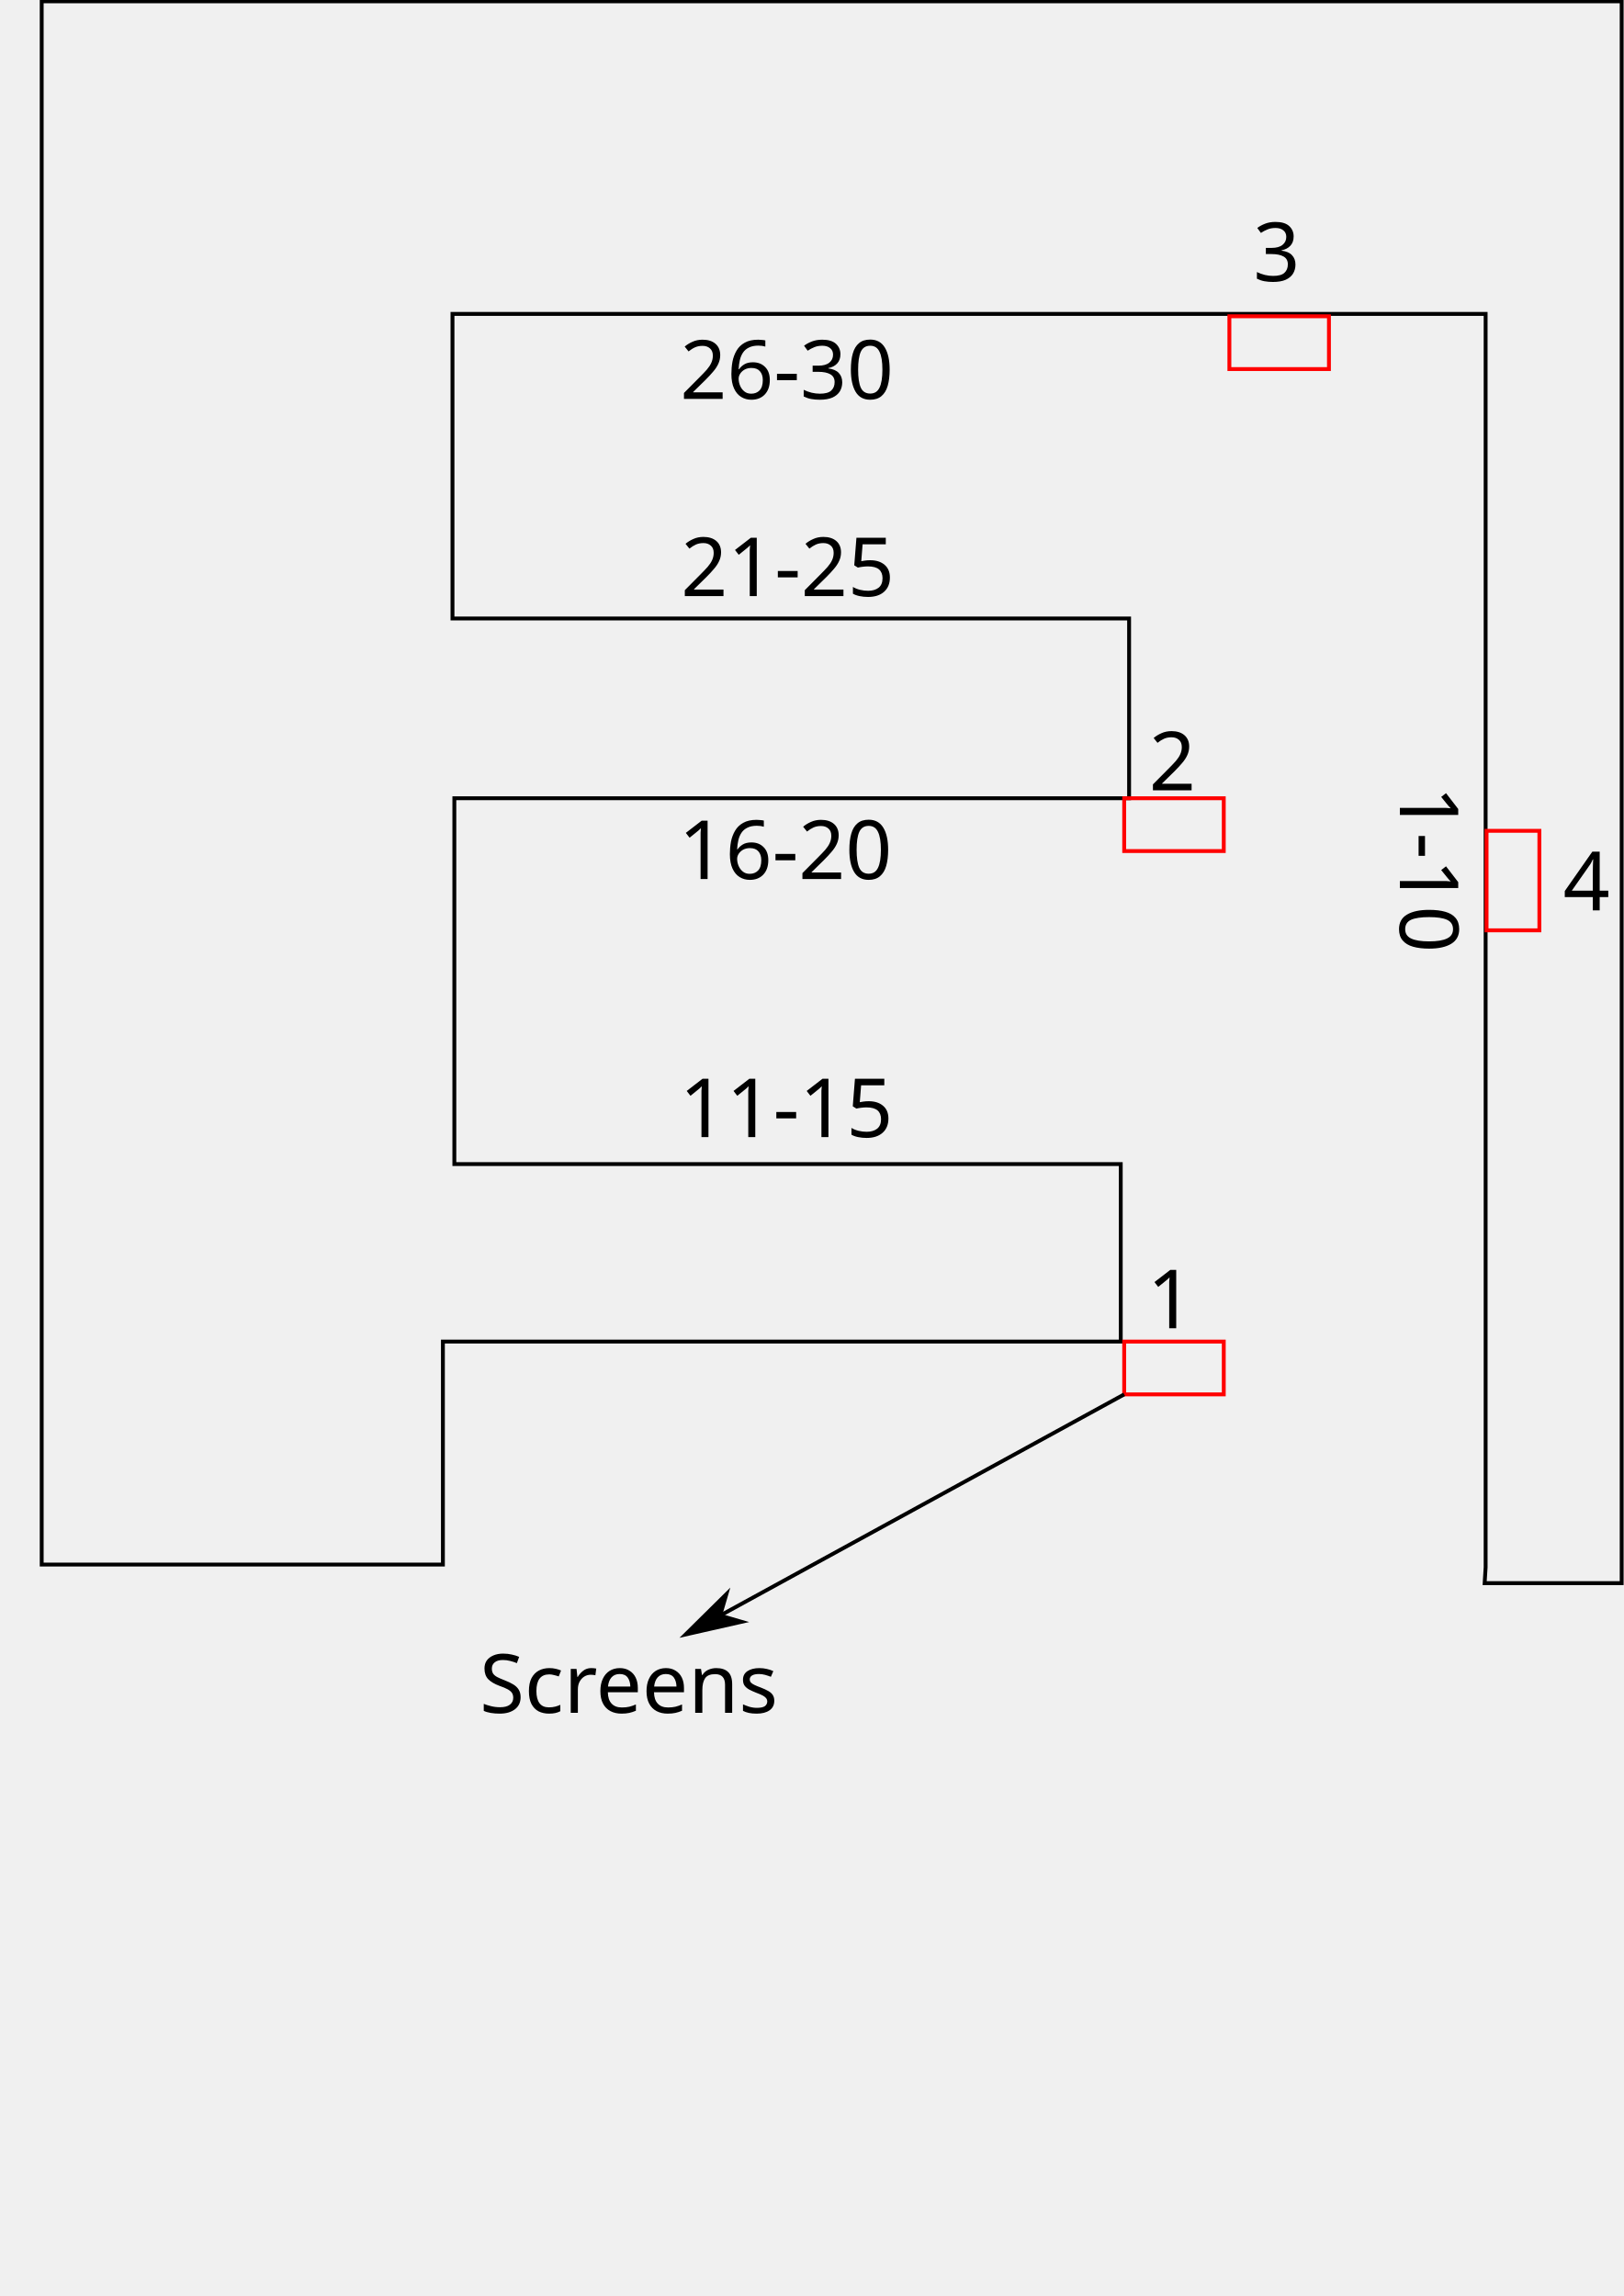
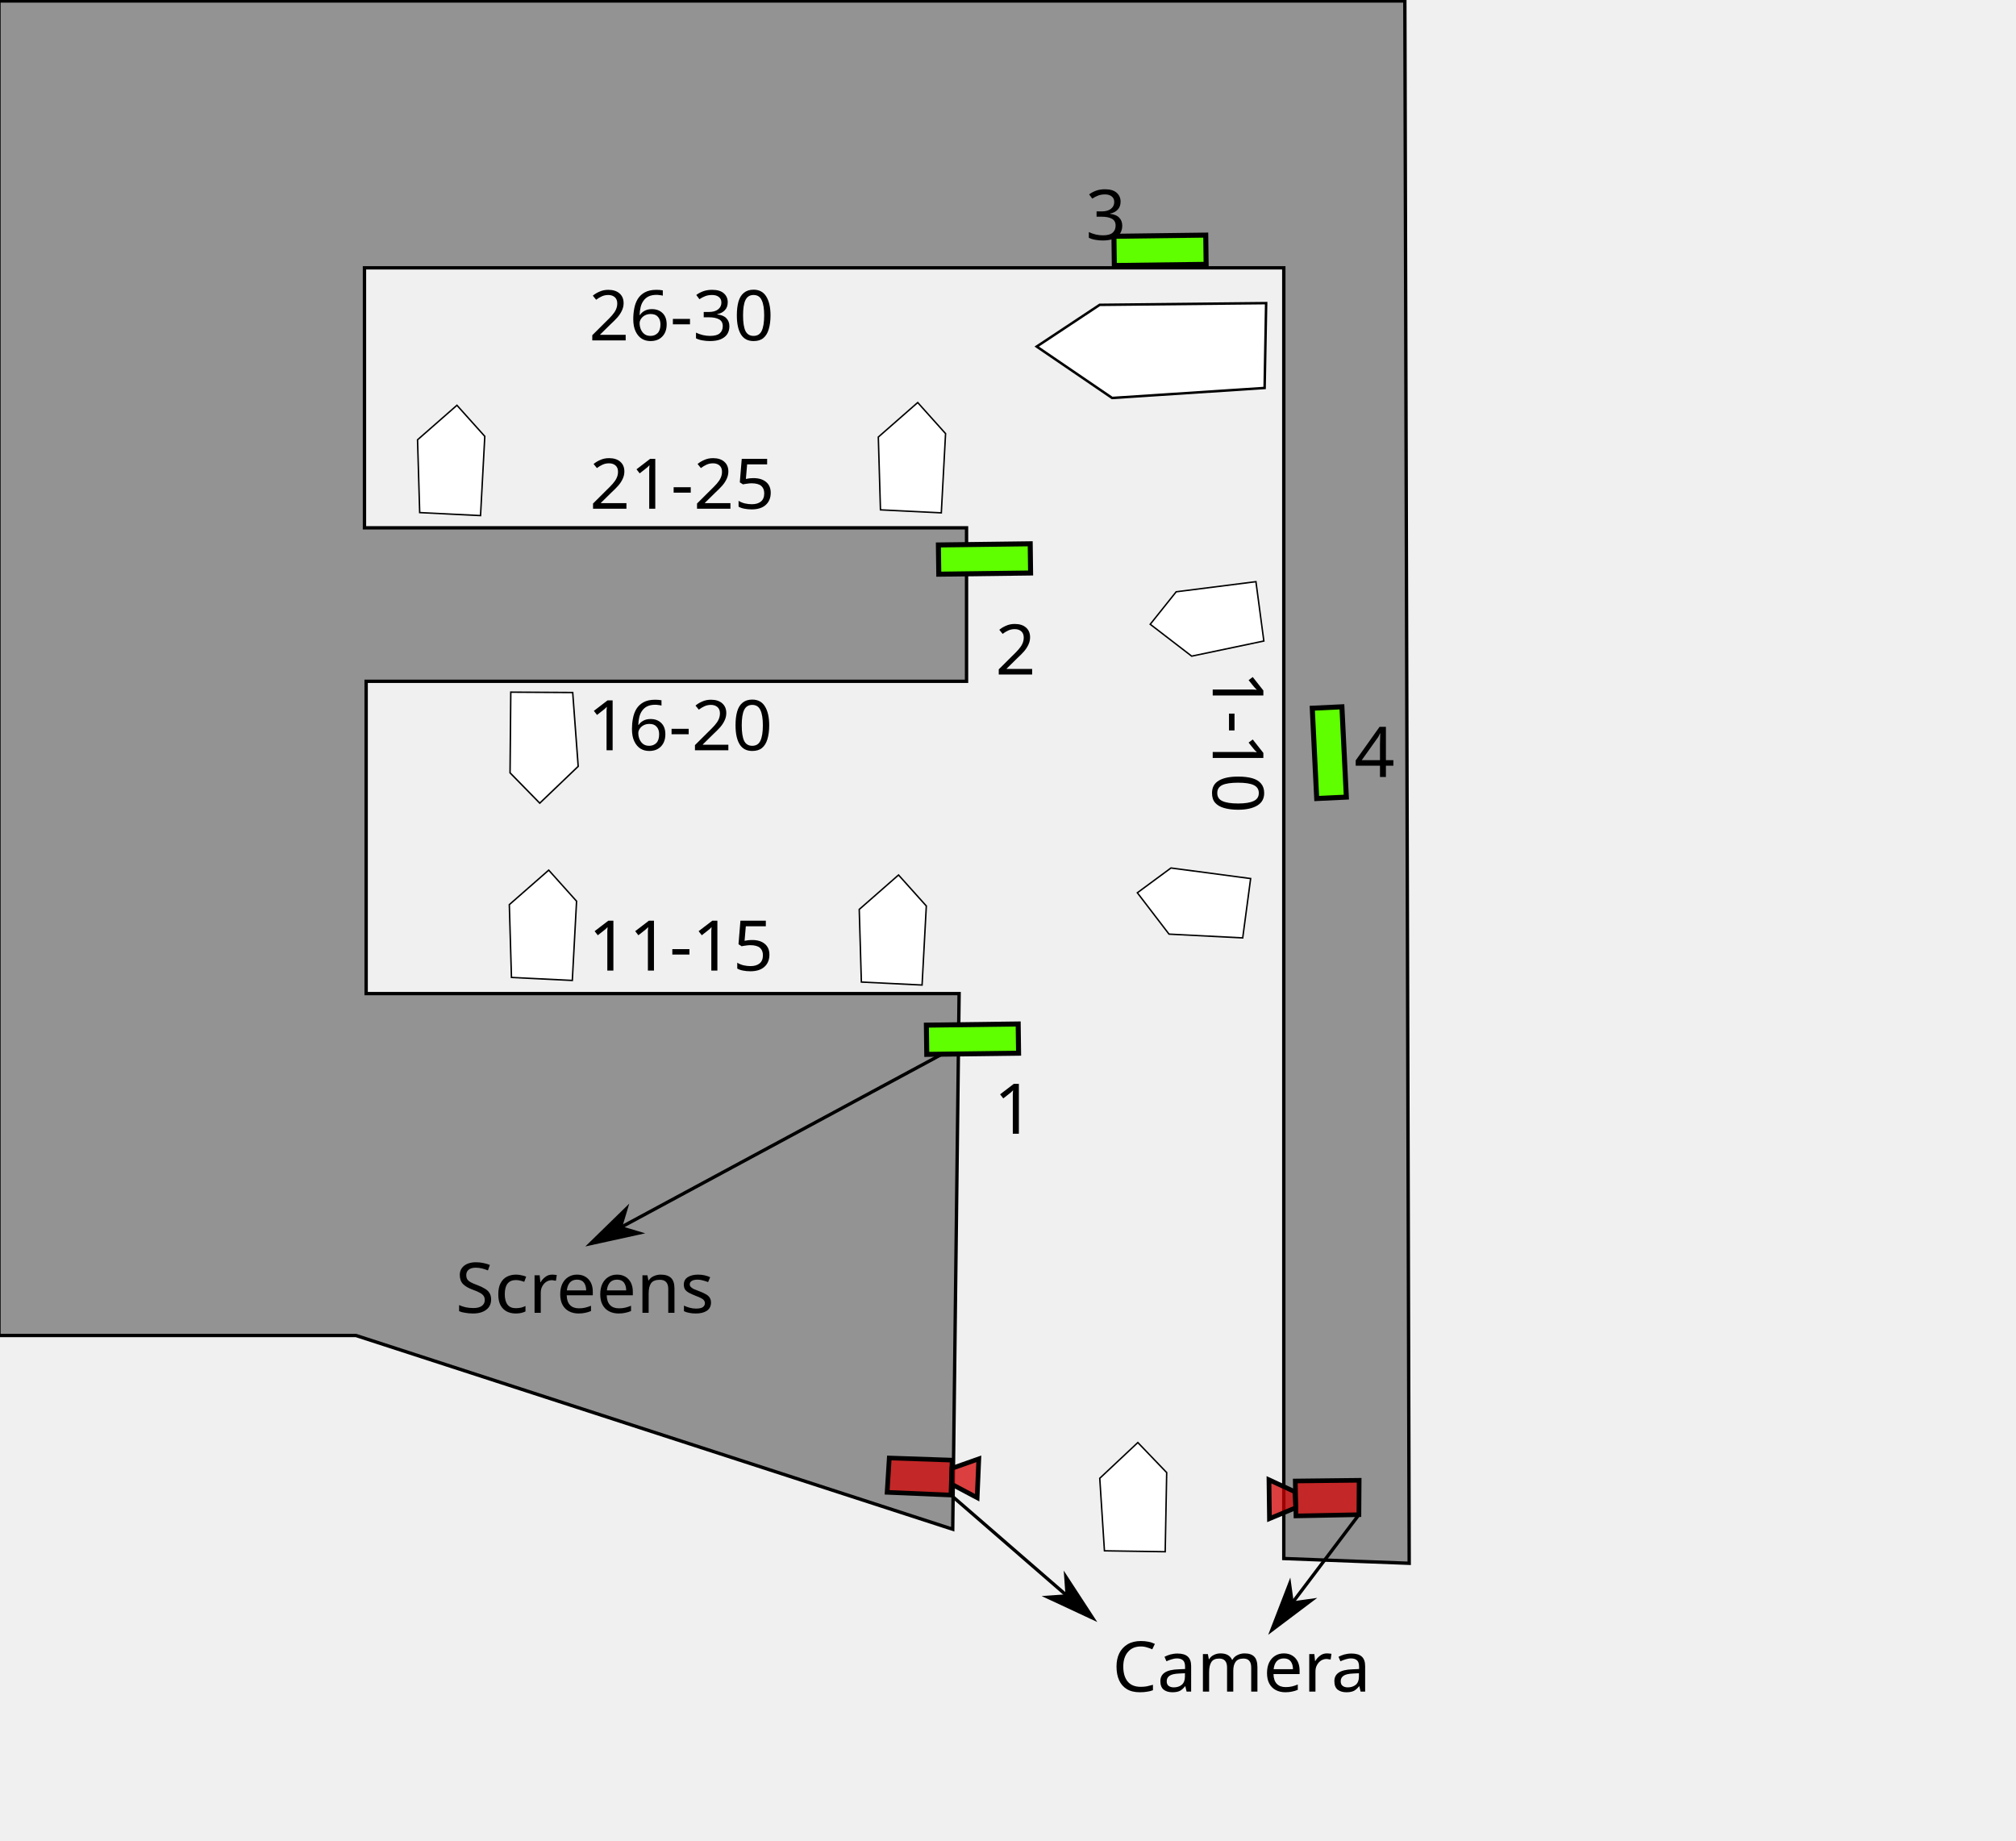
- <svg xmlns="http://www.w3.org/2000/svg" width="210mm" height="297mm" viewBox="0 0 210 297" version="1.1" id="svg8">
+ <svg xmlns="http://www.w3.org/2000/svg" width="230mm" height="210mm" viewBox="0 0 230 210" version="1.1" id="svg8">
  <defs id="defs2">
-     <marker style="overflow:visible;" id="Arrow1Lend" refX="0.0" refY="0.0" orient="auto">
-       <path transform="scale(0.8) rotate(180) translate(12.5,0)" style="fill-rule:evenodd;stroke:#000000;stroke-width:1pt;stroke-opacity:1;fill:#000000;fill-opacity:1" d="M 0.0,0.0 L 5.0,-5.0 L -12.5,0.0 L 5.0,5.0 L 0.0,0.0 z " id="path1012" />
+     <marker style="overflow:visible" id="marker1196" refX="0" refY="0" orient="auto">
+       <path transform="matrix(-0.8,0,0,-0.8,-10,0)" style="fill:#000000;fill-opacity:1;fill-rule:evenodd;stroke:#000000;stroke-width:1pt;stroke-opacity:1" d="M 0,0 5,-5 -12.5,0 5,5 Z" id="path1194" />
    </marker>
-     <marker style="overflow:visible" id="Arrow1Lstart" refX="0.0" refY="0.0" orient="auto">
-       <path transform="scale(0.8) translate(12.5,0)" style="fill-rule:evenodd;stroke:#000000;stroke-width:1pt;stroke-opacity:1;fill:#000000;fill-opacity:1" d="M 0.0,0.0 L 5.0,-5.0 L -12.5,0.0 L 5.0,5.0 L 0.0,0.0 z " id="path1009" />
+     <marker style="overflow:visible" id="marker1168" refX="0" refY="0" orient="auto">
+       <path transform="matrix(-0.8,0,0,-0.8,-10,0)" style="fill:#000000;fill-opacity:1;fill-rule:evenodd;stroke:#000000;stroke-width:1pt;stroke-opacity:1" d="M 0,0 5,-5 -12.5,0 5,5 Z" id="path1166" />
+     </marker>
+     <marker style="overflow:visible" id="Arrow1Lend" refX="0" refY="0" orient="auto">
+       <path transform="matrix(-0.8,0,0,-0.8,-10,0)" style="fill:#000000;fill-opacity:1;fill-rule:evenodd;stroke:#000000;stroke-width:1pt;stroke-opacity:1" d="M 0,0 5,-5 -12.5,0 5,5 Z" id="path1012" />
+     </marker>
+     <marker style="overflow:visible" id="Arrow1Lstart" refX="0" refY="0" orient="auto">
+       <path transform="matrix(0.8,0,0,0.8,10,0)" style="fill:#000000;fill-opacity:1;fill-rule:evenodd;stroke:#000000;stroke-width:1pt;stroke-opacity:1" d="M 0,0 5,-5 -12.5,0 5,5 Z" id="path1009" />
    </marker>
  </defs>
  <g id="layer1">
-     <path style="fill:none;stroke:#000000;stroke-width:0.5;stroke-linecap:butt;stroke-linejoin:miter;stroke-opacity:1;stroke-miterlimit:4;stroke-dasharray:none" d="M 192.142,202.743 V 40.606 H 58.522 v 39.395 h 87.509 V 103.258 H 58.763 v 47.32 h 86.186 v 22.962 H 57.282 v 28.843 H 5.392 V 0.171 H 209.737 V 204.788 h -17.722 z" id="path833" />
-     <text xml:space="preserve" style="font-style:normal;font-weight:normal;font-size:10.583px;line-height:1.25;font-family:sans-serif;fill:#000000;fill-opacity:1;stroke:none;stroke-width:0.265" x="87.877" y="147.092" id="text837-3">
-       <tspan id="tspan835-6" x="87.877" y="147.092" style="stroke-width:0.265">11-15</tspan>
+     <path style="fill:#939393;fill-opacity:1;stroke:#000000;stroke-width:0.384;stroke-linecap:butt;stroke-linejoin:miter;stroke-miterlimit:4;stroke-dasharray:none;stroke-opacity:1" d="M 146.465,177.809 V 30.555 H 41.582 V 60.217 H 110.27 V 77.728 H 41.772 v 35.629 h 67.65 l -0.728,61.112 -68.084,-22.106 v 0 H -0.121 V 0.109 H 160.275 L 160.771,178.353 v 0 z" id="path833" />
+     <text xml:space="preserve" style="font-style:normal;font-weight:normal;font-size:8.03px;line-height:1.25;font-family:sans-serif;fill:#000000;fill-opacity:1;stroke:none;stroke-width:0.201" x="66.602" y="111.585" id="text837-3" transform="scale(1.007705,0.9923538)">
+       <tspan id="tspan835-6" x="66.602" y="111.585" style="stroke-width:0.201">11-15</tspan>
    </text>
-     <text xml:space="preserve" style="font-style:normal;font-weight:normal;font-size:10.583px;line-height:1.25;font-family:sans-serif;fill:#000000;fill-opacity:1;stroke:none;stroke-width:0.265" x="87.765" y="113.708" id="text837-7">
-       <tspan id="tspan835-5" x="87.765" y="113.708" style="stroke-width:0.265">16-20</tspan>
+     <text xml:space="preserve" style="font-style:normal;font-weight:normal;font-size:8.03px;line-height:1.25;font-family:sans-serif;fill:#000000;fill-opacity:1;stroke:none;stroke-width:0.201" x="66.517" y="86.256" id="text837-7" transform="scale(1.007705,0.9923538)">
+       <tspan id="tspan835-5" x="66.517" y="86.256" style="stroke-width:0.201">16-20</tspan>
    </text>
-     <text xml:space="preserve" style="font-style:normal;font-weight:normal;font-size:10.583px;line-height:1.25;font-family:sans-serif;fill:#000000;fill-opacity:1;stroke:none;stroke-width:0.265" x="88.07" y="77.11" id="text837-35">
-       <tspan id="tspan835-62" x="88.07" y="77.11" style="stroke-width:0.265">21-25</tspan>
+     <text xml:space="preserve" style="font-style:normal;font-weight:normal;font-size:8.03px;line-height:1.25;font-family:sans-serif;fill:#000000;fill-opacity:1;stroke:none;stroke-width:0.201" x="66.749" y="58.487" id="text837-35" transform="scale(1.007705,0.9923538)">
+       <tspan id="tspan835-62" x="66.749" y="58.487" style="stroke-width:0.201">21-25</tspan>
    </text>
-     <text xml:space="preserve" style="font-style:normal;font-weight:normal;font-size:10.583px;line-height:1.25;font-family:sans-serif;fill:#000000;fill-opacity:1;stroke:none;stroke-width:0.265" x="87.959" y="51.599" id="text837-9">
-       <tspan id="tspan835-1" x="87.959" y="51.599" style="stroke-width:0.265">26-30</tspan>
+     <text xml:space="preserve" style="font-style:normal;font-weight:normal;font-size:8.03px;line-height:1.25;font-family:sans-serif;fill:#000000;fill-opacity:1;stroke:none;stroke-width:0.201" x="66.664" y="39.131" id="text837-9" transform="scale(1.007705,0.9923538)">
+       <tspan id="tspan835-1" x="66.664" y="39.131" style="stroke-width:0.201">26-30</tspan>
    </text>
-     <text xml:space="preserve" style="font-style:normal;font-weight:normal;font-size:10.583px;line-height:1.25;font-family:sans-serif;fill:#000000;fill-opacity:1;stroke:none;stroke-width:0.265" x="101.666" y="-181.048" id="text837-2" transform="rotate(90)">
-       <tspan id="tspan835-7" x="101.666" y="-181.048" style="stroke-width:0.265">1-10</tspan>
+     <text xml:space="preserve" style="font-style:normal;font-weight:normal;font-size:8.03px;line-height:1.25;font-family:sans-serif;fill:#000000;fill-opacity:1;stroke:none;stroke-width:0.201" x="77.119" y="-137.295" id="text837-2" transform="matrix(0,0.9923538,-1.007705,0,0,0)">
+       <tspan id="tspan835-7" x="77.119" y="-137.295" style="stroke-width:0.201">1-10</tspan>
    </text>
-     <rect style="fill:none;stroke:#ff0000;stroke-width:0.5;stroke-miterlimit:4;stroke-dasharray:none" id="rect911" width="12.877" height="6.83" x="145.397" y="173.541" />
-     <rect style="fill:none;stroke:#ff0000;stroke-width:0.5;stroke-miterlimit:4;stroke-dasharray:none" id="rect911-0" width="12.877" height="6.83" x="145.397" y="103.258" />
-     <rect style="fill:none;stroke:#ff0000;stroke-width:0.5;stroke-miterlimit:4;stroke-dasharray:none" id="rect911-9" width="12.877" height="6.83" x="159.001" y="40.911" />
-     <rect style="fill:none;stroke:#ff0000;stroke-width:0.5;stroke-miterlimit:4;stroke-dasharray:none" id="rect911-3" width="12.877" height="6.83" x="107.467" y="-199.093" transform="rotate(90)" />
-     <text xml:space="preserve" style="font-style:normal;font-weight:normal;font-size:10.583px;line-height:1.25;font-family:sans-serif;fill:#000000;fill-opacity:1;stroke:none;stroke-width:0.265" x="148.376" y="171.812" id="text953">
-       <tspan id="tspan951" x="148.376" y="171.812" style="stroke-width:0.265">1</tspan>
+     <text xml:space="preserve" style="font-style:normal;font-weight:normal;font-size:8.03px;line-height:1.25;font-family:sans-serif;fill:#000000;fill-opacity:1;stroke:none;stroke-width:0.201" x="112.506" y="130.342" id="text953" transform="scale(1.007705,0.9923538)">
+       <tspan id="tspan951" x="112.506" y="130.342" style="stroke-width:0.201">1</tspan>
    </text>
-     <text xml:space="preserve" style="font-style:normal;font-weight:normal;font-size:10.583px;line-height:1.25;font-family:sans-serif;fill:#000000;fill-opacity:1;stroke:none;stroke-width:0.265" x="148.612" y="102.232" id="text953-6">
-       <tspan id="tspan951-0" x="148.612" y="102.232" style="stroke-width:0.265">2</tspan>
+     <text xml:space="preserve" style="font-style:normal;font-weight:normal;font-size:8.03px;line-height:1.25;font-family:sans-serif;fill:#000000;fill-opacity:1;stroke:none;stroke-width:0.201" x="112.684" y="77.549" id="text953-6" transform="scale(1.007705,0.9923538)">
+       <tspan id="tspan951-0" x="112.684" y="77.549" style="stroke-width:0.201">2</tspan>
    </text>
-     <text xml:space="preserve" style="font-style:normal;font-weight:normal;font-size:10.583px;line-height:1.25;font-family:sans-serif;fill:#000000;fill-opacity:1;stroke:none;stroke-width:0.265" x="162.094" y="36.364" id="text953-62">
-       <tspan id="tspan951-6" x="162.094" y="36.364" style="stroke-width:0.265">3</tspan>
+     <text xml:space="preserve" style="font-style:normal;font-weight:normal;font-size:8.03px;line-height:1.25;font-family:sans-serif;fill:#000000;fill-opacity:1;stroke:none;stroke-width:0.201" x="122.914" y="27.571" id="text953-62" transform="scale(1.007705,0.9923538)">
+       <tspan id="tspan951-6" x="122.914" y="27.571" style="stroke-width:0.201">3</tspan>
    </text>
-     <text xml:space="preserve" style="font-style:normal;font-weight:normal;font-size:10.583px;line-height:1.25;font-family:sans-serif;fill:#000000;fill-opacity:1;stroke:none;stroke-width:0.265" x="202.159" y="117.763" id="text953-1">
-       <tspan id="tspan951-8" x="202.159" y="117.763" style="stroke-width:0.265">4</tspan>
+     <text xml:space="preserve" style="font-style:normal;font-weight:normal;font-size:8.03px;line-height:1.25;font-family:sans-serif;fill:#000000;fill-opacity:1;stroke:none;stroke-width:0.201" x="153.313" y="89.332" id="text953-1" transform="scale(1.007705,0.9923538)">
+       <tspan id="tspan951-8" x="153.313" y="89.332" style="stroke-width:0.201">4</tspan>
    </text>
-     <text xml:space="preserve" style="font-style:normal;font-weight:normal;font-size:10.583px;line-height:1.25;font-family:sans-serif;fill:#000000;fill-opacity:1;stroke:none;stroke-width:0.265" x="62.02" y="221.558" id="text1005">
-       <tspan id="tspan1003" x="62.02" y="221.558" style="stroke-width:0.265">Screens</tspan>
+     <text xml:space="preserve" style="font-style:normal;font-weight:normal;font-size:8.03px;line-height:1.25;font-family:sans-serif;fill:#000000;fill-opacity:1;stroke:none;stroke-width:0.201" x="51.569" y="150.927" id="text1005" transform="scale(1.007705,0.9923538)">
+       <tspan id="tspan1003" x="51.569" y="150.927" style="stroke-width:0.201">Screens</tspan>
    </text>
-     <path style="fill:none;stroke:#000000;stroke-width:0.5;stroke-linecap:butt;stroke-linejoin:miter;stroke-opacity:1;stroke-miterlimit:4;stroke-dasharray:none;marker-end:url(#Arrow1Lend)" d="M 145.397,180.371 88.729,211.394" id="path1007" />
+     <path style="fill:none;stroke:#000000;stroke-width:0.379;stroke-linecap:butt;stroke-linejoin:miter;stroke-miterlimit:4;stroke-dasharray:none;stroke-opacity:1;marker-end:url(#Arrow1Lend)" d="M 110.752,118.5 67.423,141.859" id="path1007" />
+     <path style="fill:#ffffff;fill-opacity:1;stroke:#000000;stroke-width:0.166px;stroke-linecap:butt;stroke-linejoin:miter;stroke-opacity:1" d="m 105.196,112.38 0.485,-9.019 -3.17,-3.536 -4.483,3.928 0.244,8.286 z" id="path872" />
+     <path style="fill:#ffffff;fill-opacity:1;stroke:#000000;stroke-width:0.166px;stroke-linecap:butt;stroke-linejoin:miter;stroke-opacity:1" d="m 65.293,111.856 0.486,-9.04 -3.178,-3.544 -4.494,3.937 0.245,8.305 z" id="path872-3" />
+     <path style="fill:#ffffff;fill-opacity:1;stroke:#000000;stroke-width:0.169px;stroke-linecap:butt;stroke-linejoin:miter;stroke-opacity:1" d="m 58.274,78.967 -0.083,9.203 3.388,3.46 4.385,-4.197 -0.626,-8.424 z" id="path872-6" />
+     <path style="fill:#ffffff;fill-opacity:1;stroke:#000000;stroke-width:0.166px;stroke-linecap:butt;stroke-linejoin:miter;stroke-opacity:1" d="m 54.823,58.822 0.486,-9.04 -3.178,-3.544 -4.494,3.937 0.245,8.305 z" id="path872-3-7" />
+     <path style="fill:#ffffff;fill-opacity:1;stroke:#000000;stroke-width:0.166px;stroke-linecap:butt;stroke-linejoin:miter;stroke-opacity:1" d="m 107.391,58.509 0.486,-9.04 -3.178,-3.544 -4.494,3.937 0.245,8.305 z" id="path872-3-5" />
+     <path style="fill:#ffffff;fill-opacity:1;stroke:#000000;stroke-width:0.284px;stroke-linecap:butt;stroke-linejoin:miter;stroke-opacity:1" d="m 144.451,34.583 -18.992,0.196 -7.183,4.759 8.606,5.866 17.395,-1.142 z" id="path872-3-3" />
+     <path style="fill:#ffffff;fill-opacity:1;stroke:#000000;stroke-width:0.166px;stroke-linecap:butt;stroke-linejoin:miter;stroke-opacity:1" d="m 142.682,100.233 -9.09,-1.205 -3.835,2.826 3.613,4.718 8.407,0.43 z" id="path872-5" />
+     <path style="fill:#ffffff;fill-opacity:1;stroke:#000000;stroke-width:0.166px;stroke-linecap:butt;stroke-linejoin:miter;stroke-opacity:1" d="m 143.285,66.363 -9.097,1.152 -2.962,3.707 4.73,3.636 8.233,-1.727 z" id="path872-5-6" />
+     <path style="fill:#ffffff;fill-opacity:1;stroke:#000000;stroke-width:0.166px;stroke-linecap:butt;stroke-linejoin:miter;stroke-opacity:1" d="m 132.934,177.034 0.17,-9.03 -3.292,-3.427 -4.343,4.078 0.534,8.273 z" id="path872-5-6-2" />
+     <text xml:space="preserve" style="font-style:normal;font-weight:normal;font-size:8.03px;line-height:1.25;font-family:sans-serif;fill:#000000;fill-opacity:1;stroke:none;stroke-width:0.201" x="125.921" y="194.477" id="text1005-9" transform="scale(1.007705,0.9923538)">
+       <tspan id="tspan1003-1" x="125.921" y="194.477" style="stroke-width:0.201">Camera</tspan>
+     </text>
+     <rect style="fill:#5fff00;fill-opacity:1;stroke:#000000;stroke-width:0.573;stroke-miterlimit:4;stroke-dasharray:none;stroke-opacity:1" id="rect2115-3-6-8-0-7" width="3.335" height="10.475" x="118.299" y="-114.609" transform="matrix(0.01320986,0.9999128,-0.9999182,0.01279103,0,0)" />
+     <rect style="fill:#5fff00;fill-opacity:1;stroke:#000000;stroke-width:0.573;stroke-miterlimit:4;stroke-dasharray:none;stroke-opacity:1" id="rect2115-3-6-8-0-7-9" width="3.335" height="10.475" x="63.537" y="-116.704" transform="matrix(0.01320986,0.9999128,-0.9999182,0.01279103,0,0)" />
+     <rect style="fill:#5fff00;fill-opacity:1;stroke:#000000;stroke-width:0.573;stroke-miterlimit:4;stroke-dasharray:none;stroke-opacity:1" id="rect2115-3-6-8-0-7-3" width="3.335" height="10.475" x="28.58" y="-137.194" transform="matrix(0.01320986,0.9999128,-0.9999182,0.01279103,0,0)" />
+     <rect style="fill:#5fff00;fill-opacity:1;stroke:#000000;stroke-width:0.573;stroke-miterlimit:4;stroke-dasharray:none;stroke-opacity:1" id="rect2115-3-6-8-0-7-6" width="3.386" height="10.316" x="-148.954" y="-98.151" transform="matrix(-0.9988661,0.04760852,-0.04906928,-0.9987954,0,0)" />
+     <g id="g1192-7" style="fill:#d40000;fill-opacity:0.738;stroke:#000000;stroke-opacity:1" transform="matrix(-2.014821,0.03943405,-0.04004407,-1.984127,277.4643,342.9761)">
+       <path style="fill:#d40000;fill-opacity:0.738;stroke:#000000;stroke-width:0.265px;stroke-linecap:butt;stroke-linejoin:miter;stroke-opacity:1" d="m 59.037,86.938 h 3.563 v 2.008 l -3.616,-0.031 z" id="path1186-1" />
+       <path style="fill:#d40000;fill-opacity:0.738;stroke:#000000;stroke-width:0.265px;stroke-linecap:butt;stroke-linejoin:miter;stroke-opacity:1" d="m 64.104,86.81 -1.5,0.599 0.032,0.92 1.452,0.717 z" id="path1188-7" />
+     </g>
+     <g id="g1192-7-0" style="fill:#d40000;fill-opacity:0.738;stroke:#000000;stroke-opacity:1" transform="matrix(2.014005,0.06886301,-0.06992829,1.983324,-11.36632,-10.15194)">
+       <path style="fill:#d40000;fill-opacity:0.738;stroke:#000000;stroke-width:0.265px;stroke-linecap:butt;stroke-linejoin:miter;stroke-opacity:1" d="m 59.037,86.938 h 3.563 v 2.008 l -3.616,-0.031 z" id="path1186-1-6" />
+       <path style="fill:#d40000;fill-opacity:0.738;stroke:#000000;stroke-width:0.265px;stroke-linecap:butt;stroke-linejoin:miter;stroke-opacity:1" d="m 64.104,86.81 -1.5,0.599 0.032,0.92 1.452,0.717 z" id="path1188-7-2" />
+     </g>
+     <path style="fill:none;stroke:#000000;stroke-width:0.379;stroke-linecap:butt;stroke-linejoin:miter;stroke-miterlimit:4;stroke-dasharray:none;stroke-opacity:1;marker-end:url(#marker1168)" d="m 155.035,172.808 -9.908,13.119" id="path1156" />
+     <path style="fill:none;stroke:#000000;stroke-width:0.379;stroke-linecap:butt;stroke-linejoin:miter;stroke-miterlimit:4;stroke-dasharray:none;stroke-opacity:1;marker-end:url(#marker1196)" d="m 108.489,170.568 16.14,14.002" id="path1158" />
  </g>
</svg>
